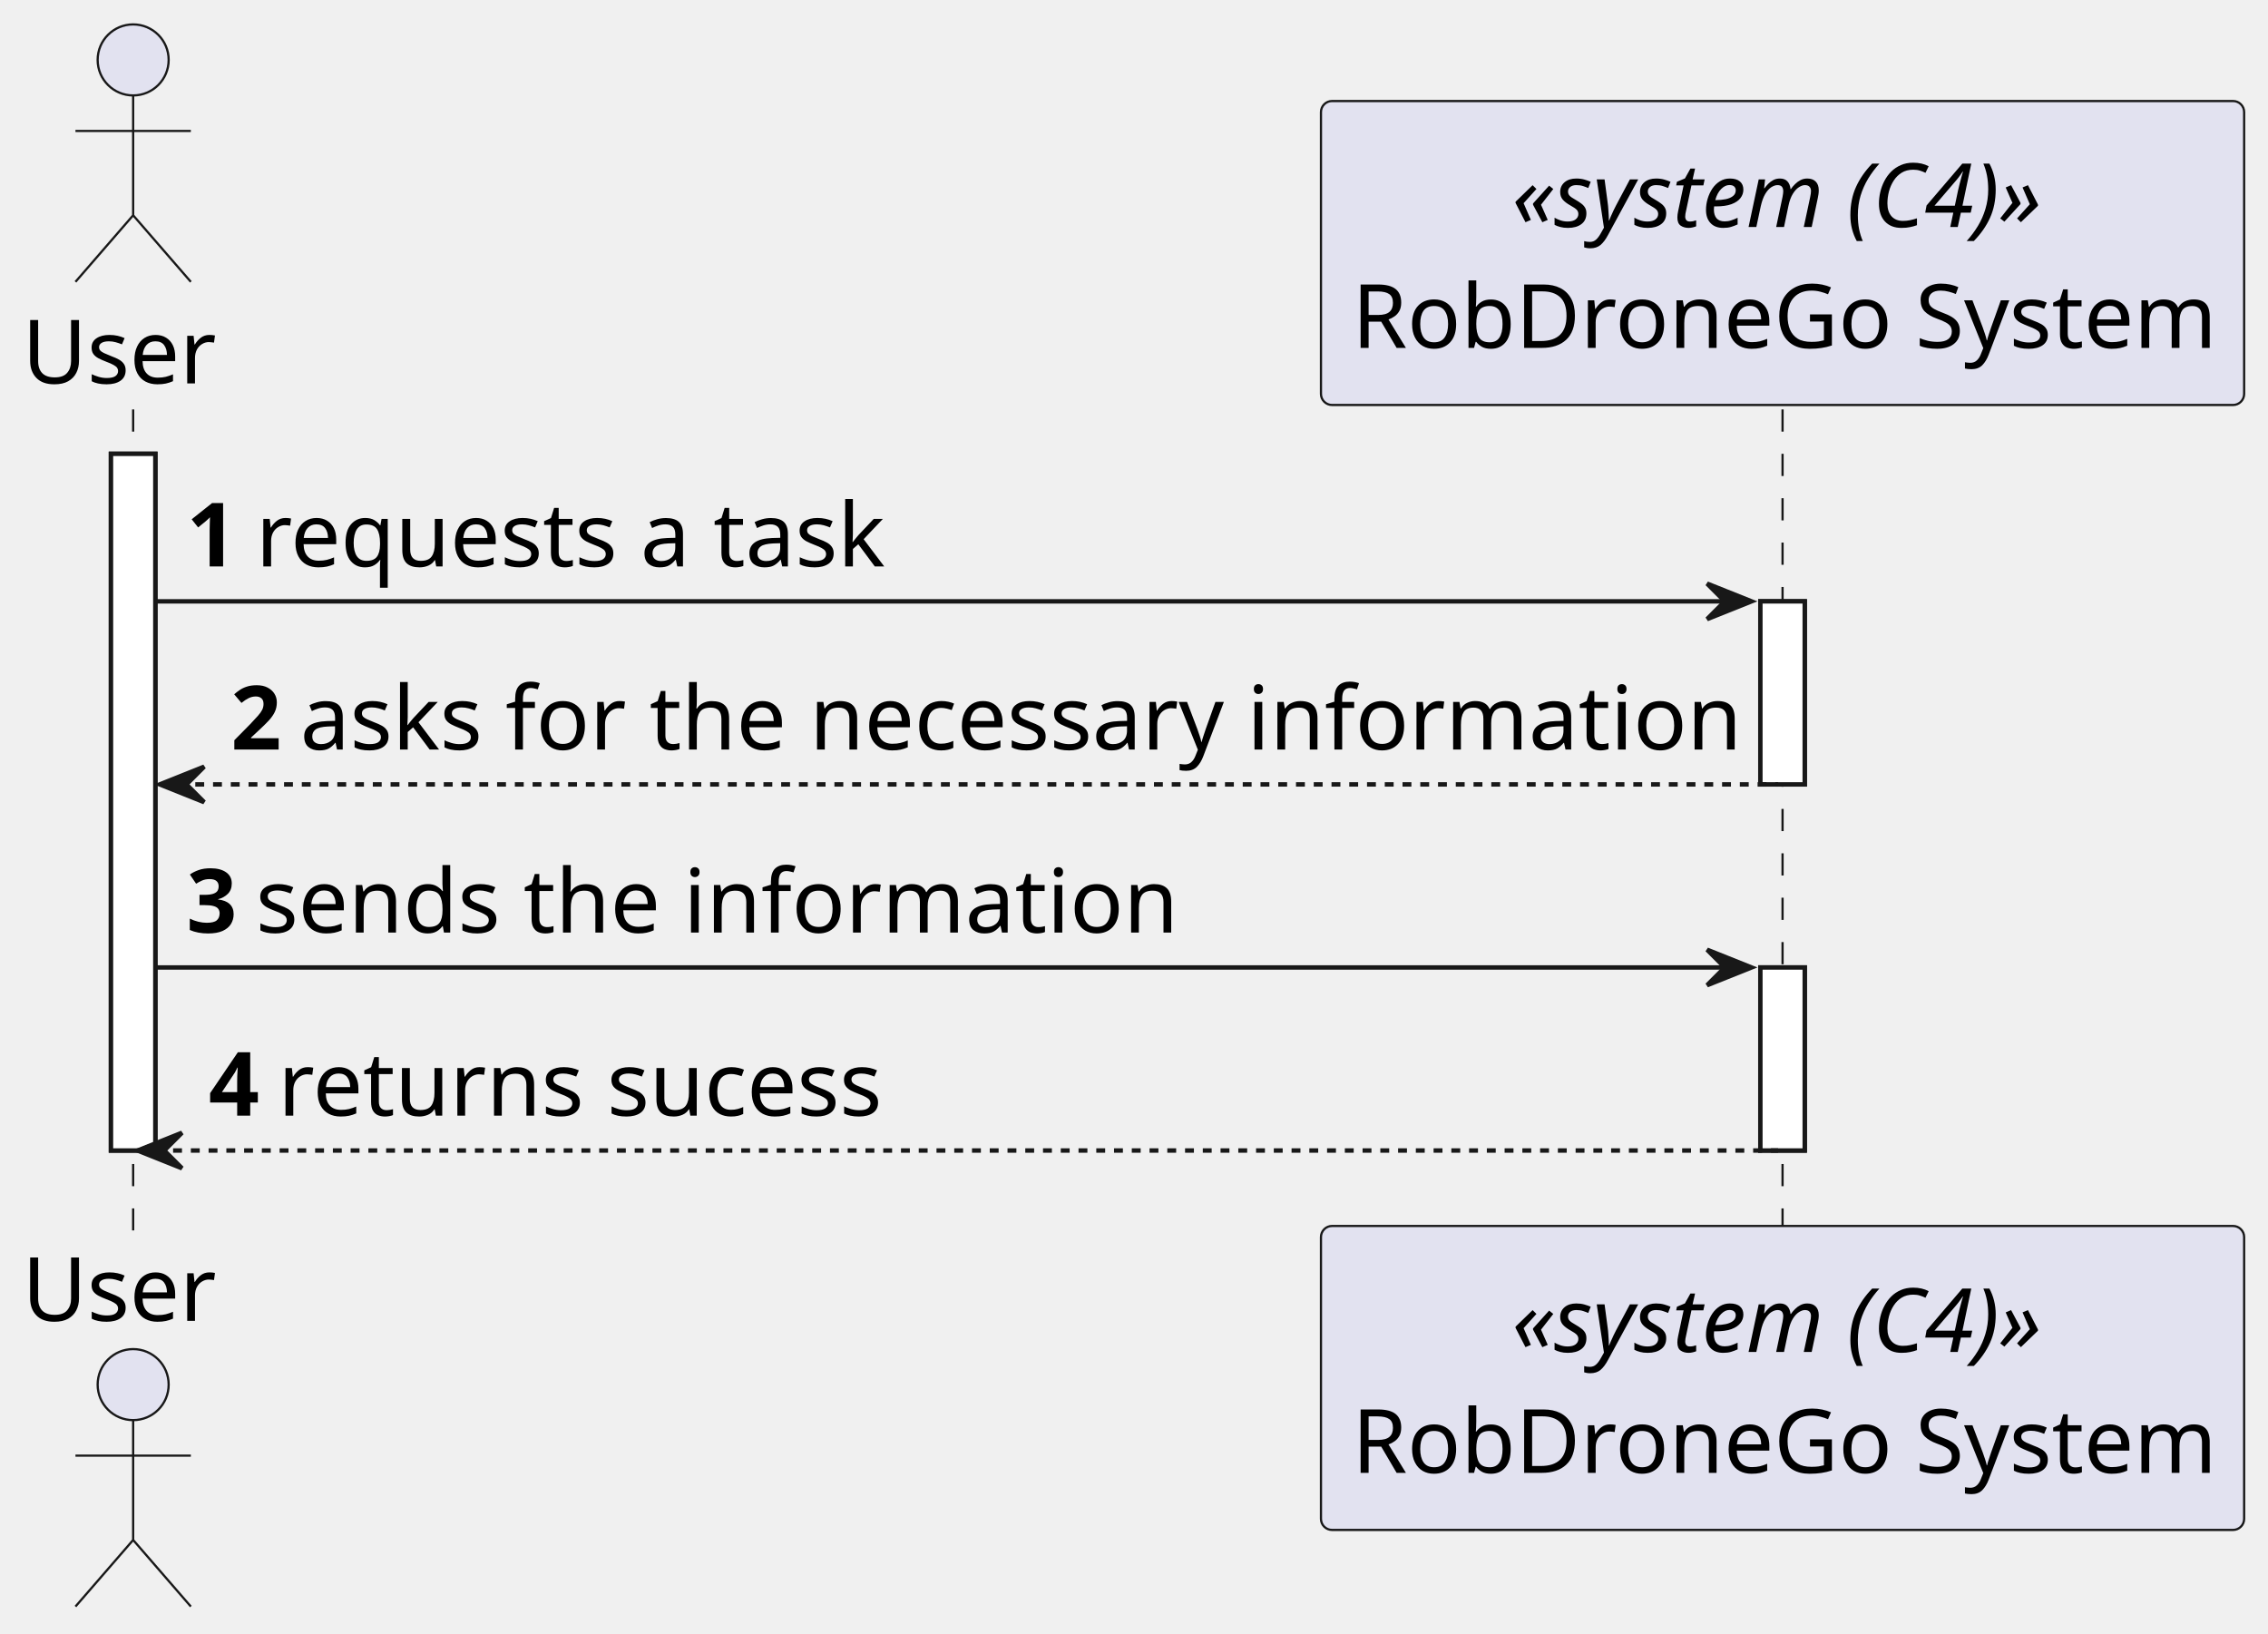
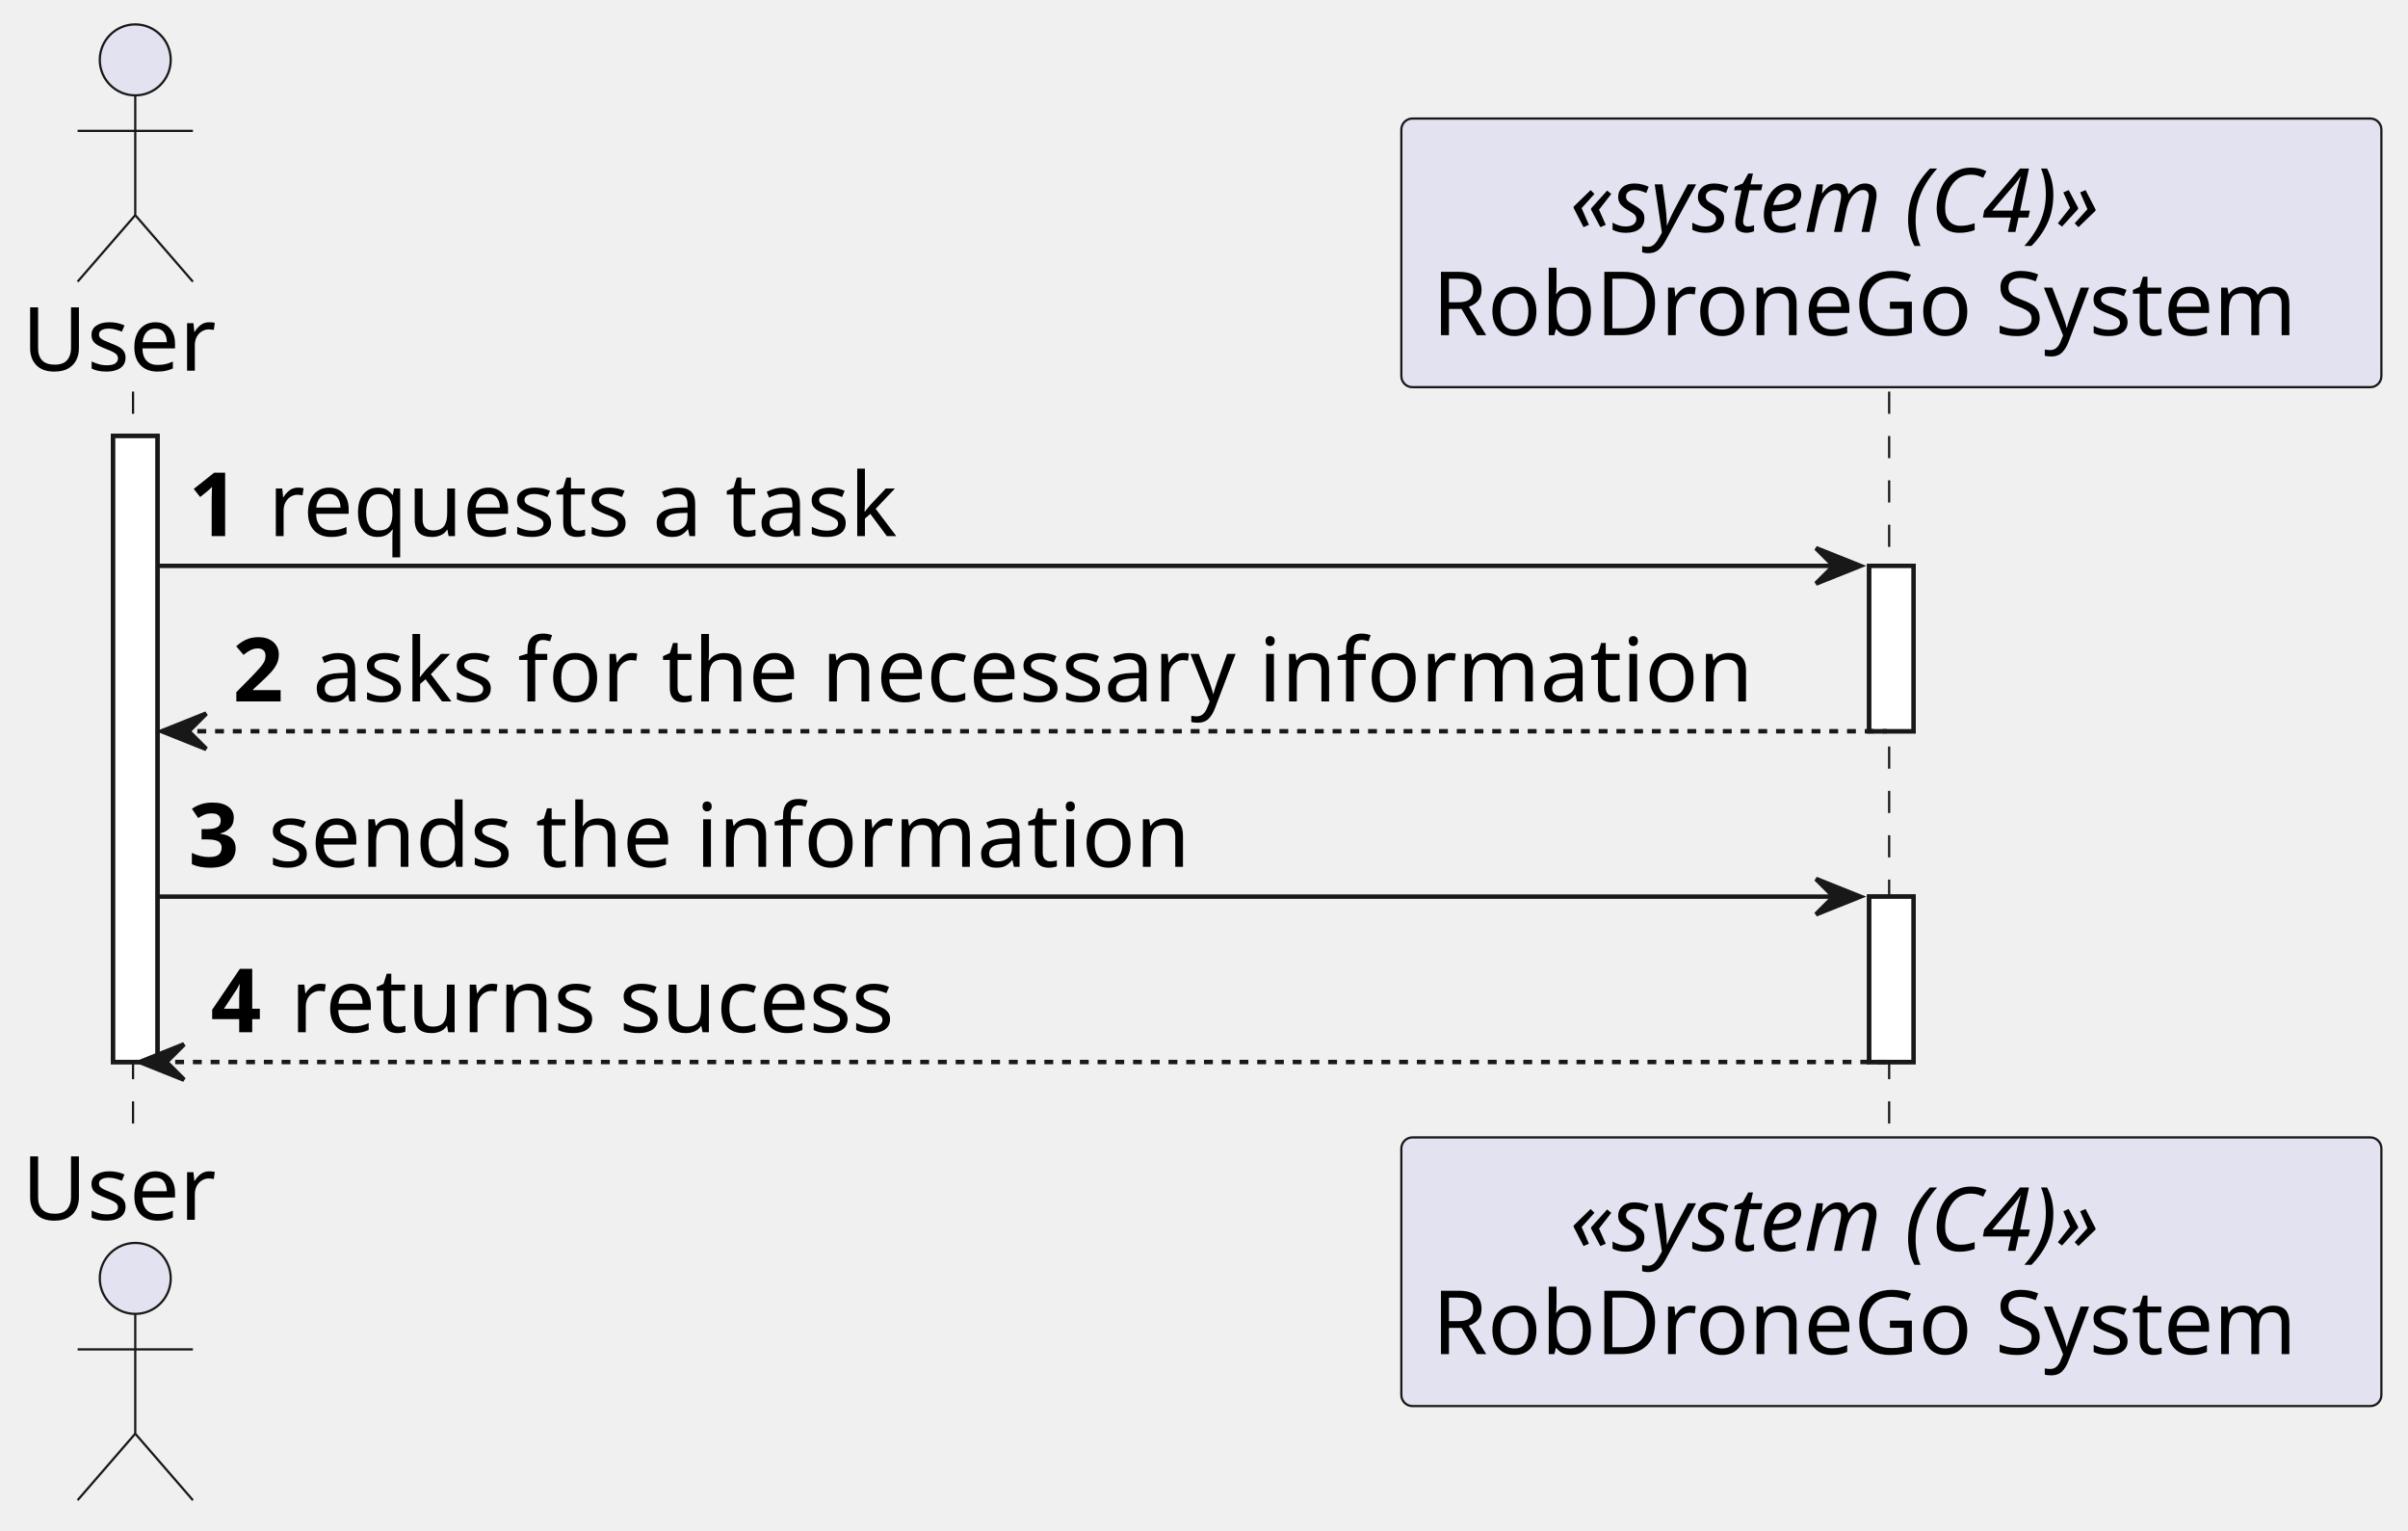
- <svg xmlns="http://www.w3.org/2000/svg" contentStyleType="text/css" height="368px" preserveAspectRatio="none" style="width:511px;height:368px;background:#FFFFFF;" version="1.1" viewBox="0 0 511 368" width="511px" zoomAndPan="magnify">
+ <svg xmlns="http://www.w3.org/2000/svg" contentStyleType="text/css" height="345px" preserveAspectRatio="none" style="width:543px;height:345px;background:#FFFFFF;" version="1.1" viewBox="0 0 543 345" width="543px" zoomAndPan="magnify">
  <defs />
  <g>
-     <rect fill="#FFFFFF" height="156.96" style="stroke:#181818;stroke-width:1.0;" width="10" x="25" y="102.24" />
-     <rect fill="#FFFFFF" height="41.24" style="stroke:#181818;stroke-width:1.0;" width="10" x="396.625" y="135.48" />
-     <rect fill="#FFFFFF" height="41.24" style="stroke:#181818;stroke-width:1.0;" width="10" x="396.625" y="217.96" />
-     <line style="stroke:#181818;stroke-width:0.5;stroke-dasharray:5.0,5.0;" x1="30" x2="30" y1="92.24" y2="277.2" />
-     <line style="stroke:#181818;stroke-width:0.5;stroke-dasharray:5.0,5.0;" x1="401.625" x2="401.625" y1="92.24" y2="277.2" />
-     <text fill="#000000" font-family="sans-serif" font-size="20" lengthAdjust="spacing" textLength="44" x="5" y="86.38">User</text>
-     <ellipse cx="30" cy="13.5" fill="#E2E2F0" rx="8" ry="8" style="stroke:#181818;stroke-width:0.5;" />
-     <path d="M30,21.5 L30,48.5 M17,29.5 L43,29.5 M30,48.5 L17,63.5 M30,48.5 L43,63.5 " fill="none" style="stroke:#181818;stroke-width:0.5;" />
-     <text fill="#000000" font-family="sans-serif" font-size="20" lengthAdjust="spacing" textLength="44" x="5" y="297.58">User</text>
-     <ellipse cx="30" cy="311.94" fill="#E2E2F0" rx="8" ry="8" style="stroke:#181818;stroke-width:0.5;" />
-     <path d="M30,319.94 L30,346.94 M17,327.94 L43,327.94 M30,346.94 L17,361.94 M30,346.94 L43,361.94 " fill="none" style="stroke:#181818;stroke-width:0.5;" />
-     <rect fill="#E2E2F0" height="68.48" rx="2.5" ry="2.5" style="stroke:#181818;stroke-width:0.5;" width="208" x="297.625" y="22.76" />
-     <text fill="#000000" font-family="sans-serif" font-size="20" font-style="italic" lengthAdjust="spacing" textLength="122" x="340.625" y="51.14">«system (C4)»</text>
-     <text fill="#000000" font-family="sans-serif" font-size="20" lengthAdjust="spacing" textLength="194" x="304.625" y="78.38">RobDroneGo System</text>
-     <rect fill="#E2E2F0" height="68.48" rx="2.5" ry="2.5" style="stroke:#181818;stroke-width:0.5;" width="208" x="297.625" y="276.2" />
-     <text fill="#000000" font-family="sans-serif" font-size="20" font-style="italic" lengthAdjust="spacing" textLength="122" x="340.625" y="304.58">«system (C4)»</text>
-     <text fill="#000000" font-family="sans-serif" font-size="20" lengthAdjust="spacing" textLength="194" x="304.625" y="331.82">RobDroneGo System</text>
-     <rect fill="#FFFFFF" height="156.96" style="stroke:#181818;stroke-width:1.0;" width="10" x="25" y="102.24" />
-     <rect fill="#FFFFFF" height="41.24" style="stroke:#181818;stroke-width:1.0;" width="10" x="396.625" y="135.48" />
-     <rect fill="#FFFFFF" height="41.24" style="stroke:#181818;stroke-width:1.0;" width="10" x="396.625" y="217.96" />
-     <polygon fill="#181818" points="384.625,131.48,394.625,135.48,384.625,139.48,388.625,135.48" style="stroke:#181818;stroke-width:1.0;" />
-     <line style="stroke:#181818;stroke-width:1.0;" x1="35" x2="390.625" y1="135.48" y2="135.48" />
-     <text fill="#000000" font-family="sans-serif" font-size="20" font-weight="bold" lengthAdjust="spacing" textLength="11.625" x="42" y="127.62">1</text>
-     <text fill="#000000" font-family="sans-serif" font-size="20" lengthAdjust="spacing" textLength="141" x="57.625" y="127.62">requests a task</text>
-     <polygon fill="#181818" points="46,172.72,36,176.72,46,180.72,42,176.72" style="stroke:#181818;stroke-width:1.0;" />
-     <line style="stroke:#181818;stroke-width:1.0;stroke-dasharray:2.0,2.0;" x1="40" x2="400.625" y1="176.72" y2="176.72" />
-     <text fill="#000000" font-family="sans-serif" font-size="20" font-weight="bold" lengthAdjust="spacing" textLength="11.625" x="52" y="168.86">2</text>
-     <text fill="#000000" font-family="sans-serif" font-size="20" lengthAdjust="spacing" textLength="322" x="67.625" y="168.86">asks for the necessary information</text>
-     <polygon fill="#181818" points="384.625,213.96,394.625,217.96,384.625,221.96,388.625,217.96" style="stroke:#181818;stroke-width:1.0;" />
-     <line style="stroke:#181818;stroke-width:1.0;" x1="35" x2="390.625" y1="217.96" y2="217.96" />
-     <text fill="#000000" font-family="sans-serif" font-size="20" font-weight="bold" lengthAdjust="spacing" textLength="11.625" x="42" y="210.1">3</text>
-     <text fill="#000000" font-family="sans-serif" font-size="20" lengthAdjust="spacing" textLength="205" x="57.625" y="210.1">sends the information</text>
-     <polygon fill="#181818" points="41,255.2,31,259.2,41,263.2,37,259.2" style="stroke:#181818;stroke-width:1.0;" />
-     <line style="stroke:#181818;stroke-width:1.0;stroke-dasharray:2.0,2.0;" x1="35" x2="400.625" y1="259.2" y2="259.2" />
-     <text fill="#000000" font-family="sans-serif" font-size="20" font-weight="bold" lengthAdjust="spacing" textLength="11.625" x="47" y="251.34">4</text>
-     <text fill="#000000" font-family="sans-serif" font-size="20" lengthAdjust="spacing" textLength="136" x="62.625" y="251.34">returns sucess</text>
+     <rect fill="#FFFFFF" height="141.125" style="stroke:#181818;stroke-width:1.0;" width="10" x="25.5" y="98.281" />
+     <rect fill="#FFFFFF" height="37.281" style="stroke:#181818;stroke-width:1.0;" width="10" x="421.5" y="127.562" />
+     <rect fill="#FFFFFF" height="37.281" style="stroke:#181818;stroke-width:1.0;" width="10" x="421.5" y="202.125" />
+     <line style="stroke:#181818;stroke-width:0.5;stroke-dasharray:5.0,5.0;" x1="30" x2="30" y1="88.281" y2="257.406" />
+     <line style="stroke:#181818;stroke-width:0.5;stroke-dasharray:5.0,5.0;" x1="426" x2="426" y1="88.281" y2="257.406" />
+     <text fill="#000000" font-family="sans-serif" font-size="20" lengthAdjust="spacing" textLength="45" x="5" y="83.564">User</text>
+     <ellipse cx="30.5" cy="13.5" fill="#E2E2F0" rx="8" ry="8" style="stroke:#181818;stroke-width:0.5;" />
+     <path d="M30.5,21.5 L30.5,48.5 M17.5,29.5 L43.5,29.5 M30.5,48.5 L17.5,63.5 M30.5,48.5 L43.5,63.5 " fill="none" style="stroke:#181818;stroke-width:0.5;" />
+     <text fill="#000000" font-family="sans-serif" font-size="20" lengthAdjust="spacing" textLength="45" x="5" y="274.971">User</text>
+     <ellipse cx="30.5" cy="288.188" fill="#E2E2F0" rx="8" ry="8" style="stroke:#181818;stroke-width:0.5;" />
+     <path d="M30.5,296.188 L30.5,323.188 M17.5,304.188 L43.5,304.188 M30.5,323.188 L17.5,338.188 M30.5,323.188 L43.5,338.188 " fill="none" style="stroke:#181818;stroke-width:0.5;" />
+     <rect fill="#E2E2F0" height="60.562" rx="2.5" ry="2.5" style="stroke:#181818;stroke-width:0.5;" width="221" x="316" y="26.719" />
+     <text fill="#000000" font-family="sans-serif" font-size="20" font-style="italic" lengthAdjust="spacing" textLength="145" x="354" y="52.283">«system (C4)»</text>
+     <text fill="#000000" font-family="sans-serif" font-size="20" lengthAdjust="spacing" textLength="207" x="323" y="75.564">RobDroneGo System</text>
+     <rect fill="#E2E2F0" height="60.562" rx="2.5" ry="2.5" style="stroke:#181818;stroke-width:0.5;" width="221" x="316" y="256.406" />
+     <text fill="#000000" font-family="sans-serif" font-size="20" font-style="italic" lengthAdjust="spacing" textLength="145" x="354" y="281.971">«system (C4)»</text>
+     <text fill="#000000" font-family="sans-serif" font-size="20" lengthAdjust="spacing" textLength="207" x="323" y="305.252">RobDroneGo System</text>
+     <rect fill="#FFFFFF" height="141.125" style="stroke:#181818;stroke-width:1.0;" width="10" x="25.5" y="98.281" />
+     <rect fill="#FFFFFF" height="37.281" style="stroke:#181818;stroke-width:1.0;" width="10" x="421.5" y="127.562" />
+     <rect fill="#FFFFFF" height="37.281" style="stroke:#181818;stroke-width:1.0;" width="10" x="421.5" y="202.125" />
+     <polygon fill="#181818" points="409.5,123.562,419.5,127.562,409.5,131.562,413.5,127.562" style="stroke:#181818;stroke-width:1.0;" />
+     <line style="stroke:#181818;stroke-width:1.0;" x1="35.5" x2="415.5" y1="127.562" y2="127.562" />
+     <text fill="#000000" font-family="sans-serif" font-size="20" font-weight="bold" lengthAdjust="spacing" textLength="14" x="42.5" y="120.846">1</text>
+     <text fill="#000000" font-family="sans-serif" font-size="20" lengthAdjust="spacing" textLength="152" x="60.5" y="120.846">requests a task</text>
+     <polygon fill="#181818" points="46.5,160.844,36.5,164.844,46.5,168.844,42.5,164.844" style="stroke:#181818;stroke-width:1.0;" />
+     <line style="stroke:#181818;stroke-width:1.0;stroke-dasharray:2.0,2.0;" x1="40.5" x2="425.5" y1="164.844" y2="164.844" />
+     <text fill="#000000" font-family="sans-serif" font-size="20" font-weight="bold" lengthAdjust="spacing" textLength="14" x="52.5" y="158.127">2</text>
+     <text fill="#000000" font-family="sans-serif" font-size="20" lengthAdjust="spacing" textLength="344" x="70.5" y="158.127">asks for the necessary information</text>
+     <polygon fill="#181818" points="409.5,198.125,419.5,202.125,409.5,206.125,413.5,202.125" style="stroke:#181818;stroke-width:1.0;" />
+     <line style="stroke:#181818;stroke-width:1.0;" x1="35.5" x2="415.5" y1="202.125" y2="202.125" />
+     <text fill="#000000" font-family="sans-serif" font-size="20" font-weight="bold" lengthAdjust="spacing" textLength="14" x="42.5" y="195.408">3</text>
+     <text fill="#000000" font-family="sans-serif" font-size="20" lengthAdjust="spacing" textLength="220" x="60.5" y="195.408">sends the information</text>
+     <polygon fill="#181818" points="41.5,235.406,31.5,239.406,41.5,243.406,37.5,239.406" style="stroke:#181818;stroke-width:1.0;" />
+     <line style="stroke:#181818;stroke-width:1.0;stroke-dasharray:2.0,2.0;" x1="35.5" x2="425.5" y1="239.406" y2="239.406" />
+     <text fill="#000000" font-family="sans-serif" font-size="20" font-weight="bold" lengthAdjust="spacing" textLength="14" x="47.5" y="232.69">4</text>
+     <text fill="#000000" font-family="sans-serif" font-size="20" lengthAdjust="spacing" textLength="144" x="65.5" y="232.69">returns sucess</text>
  </g>
</svg>
